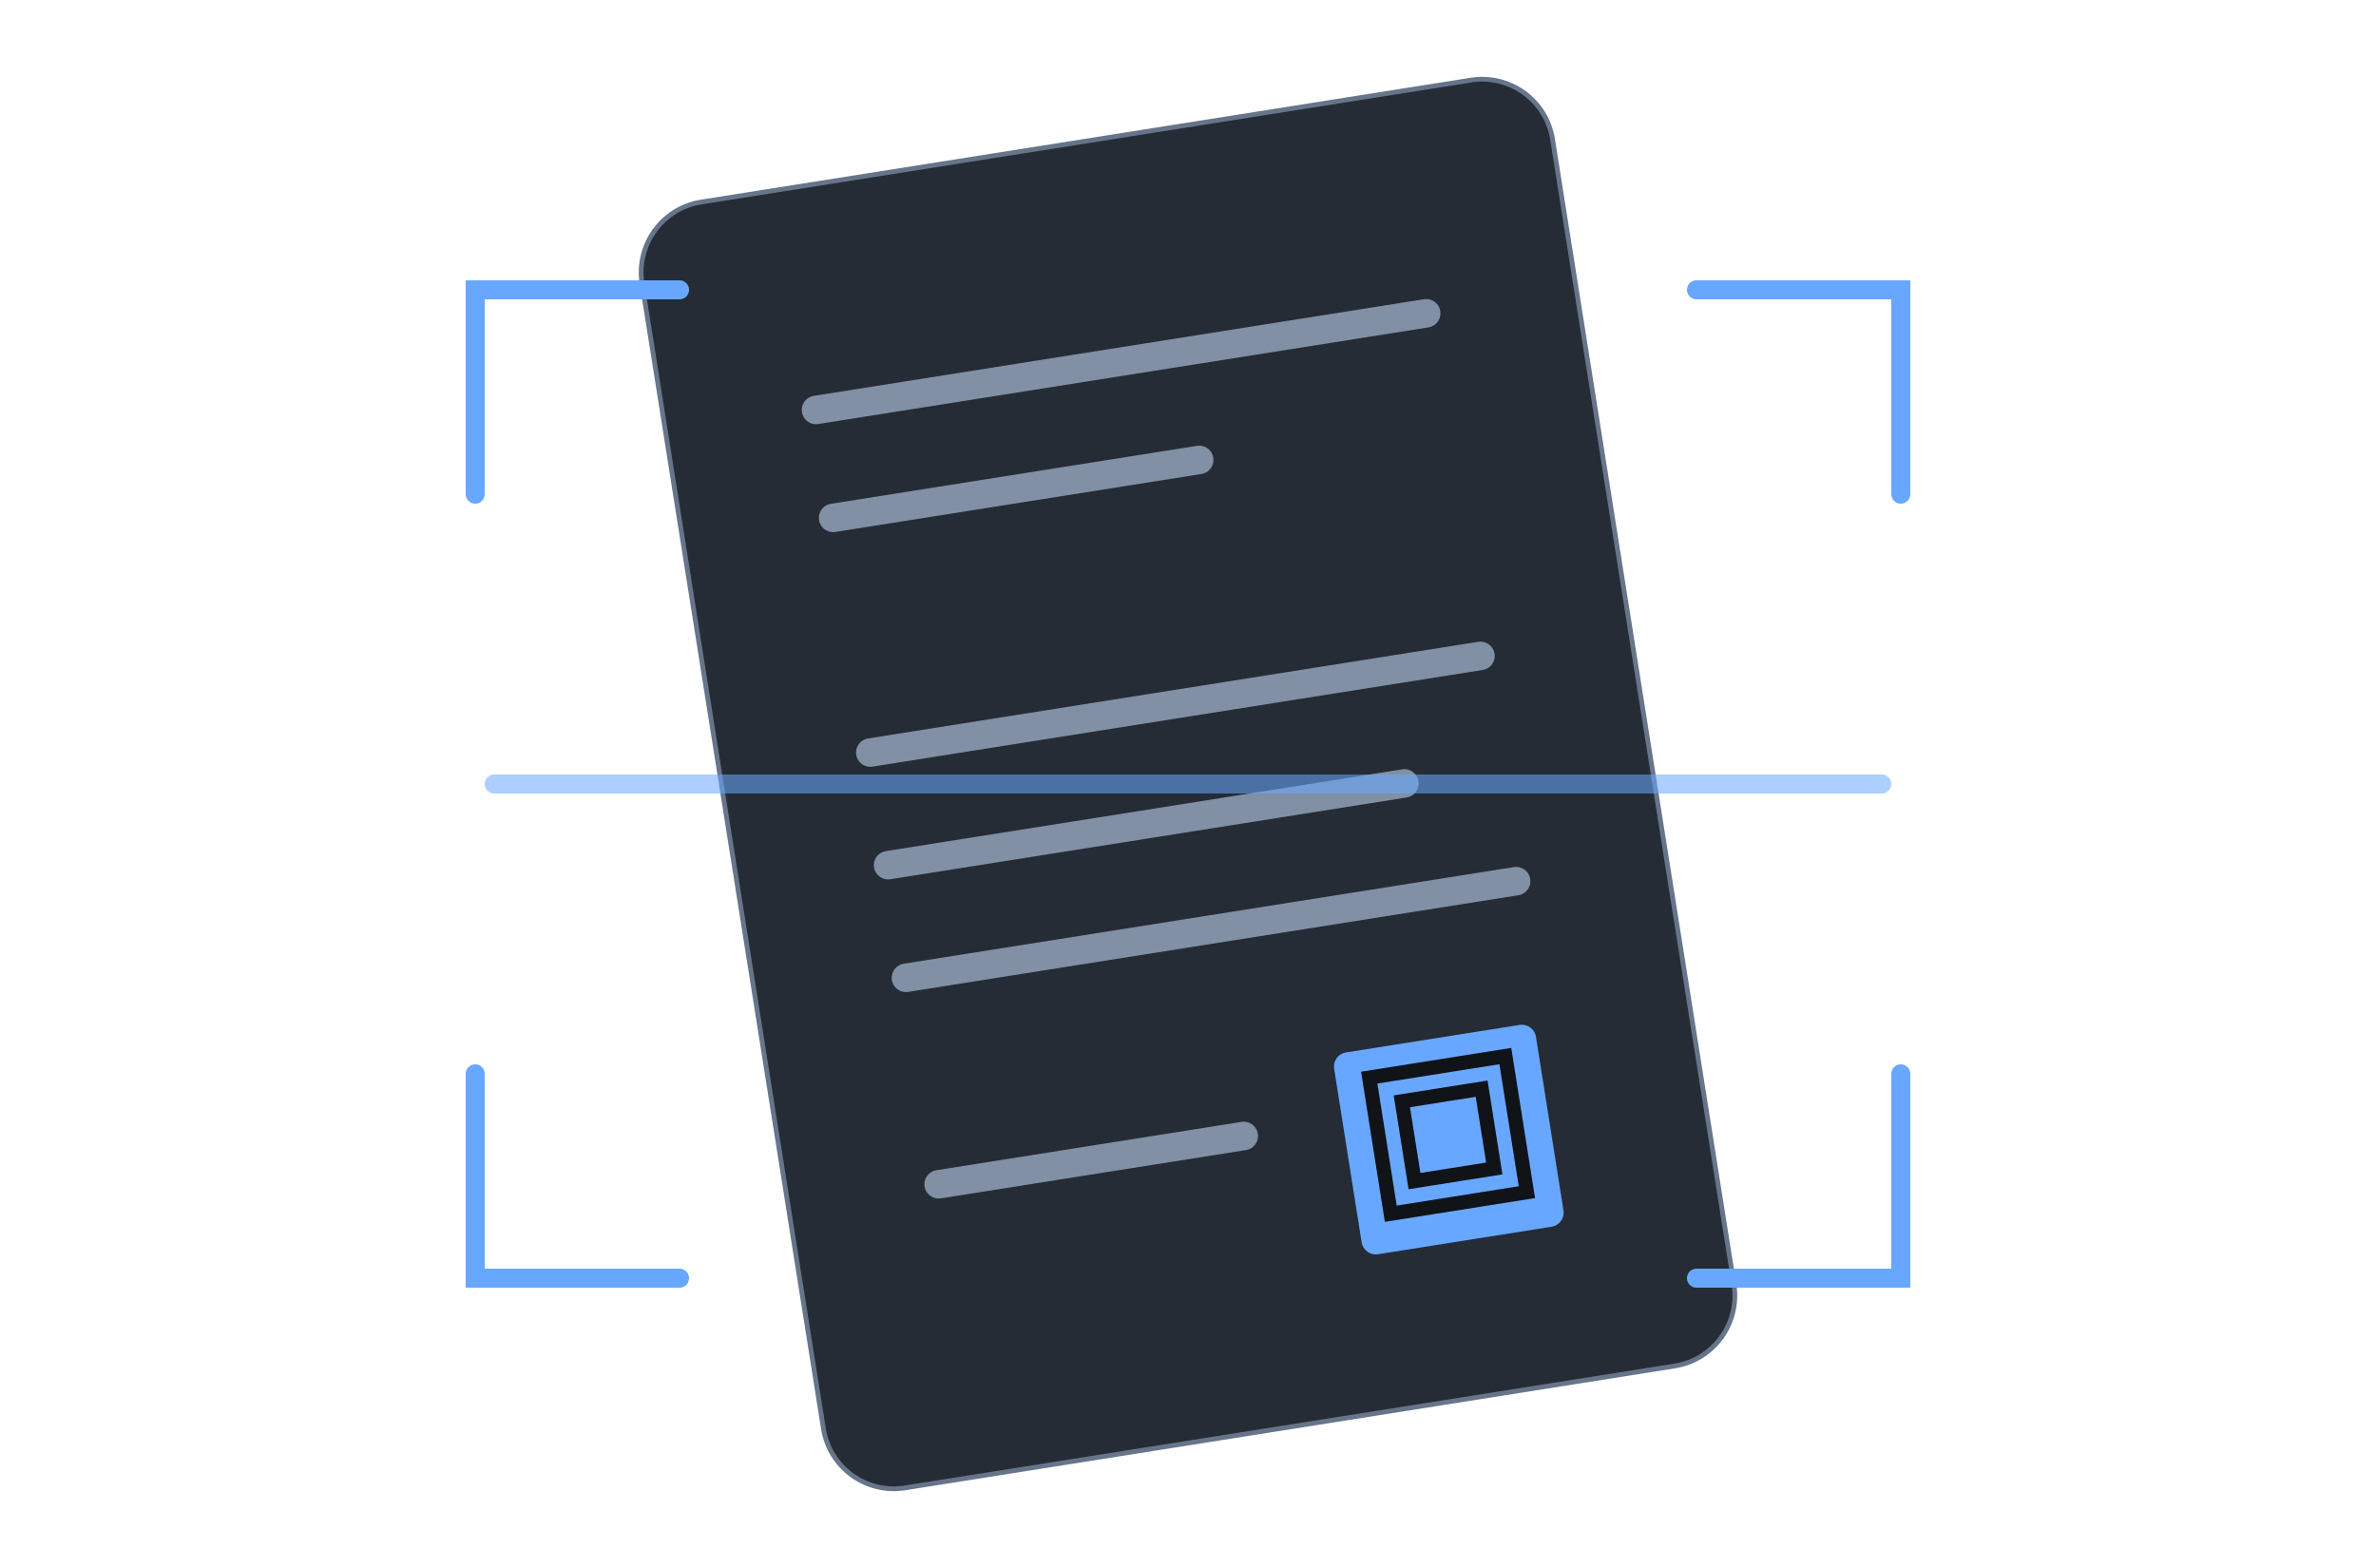
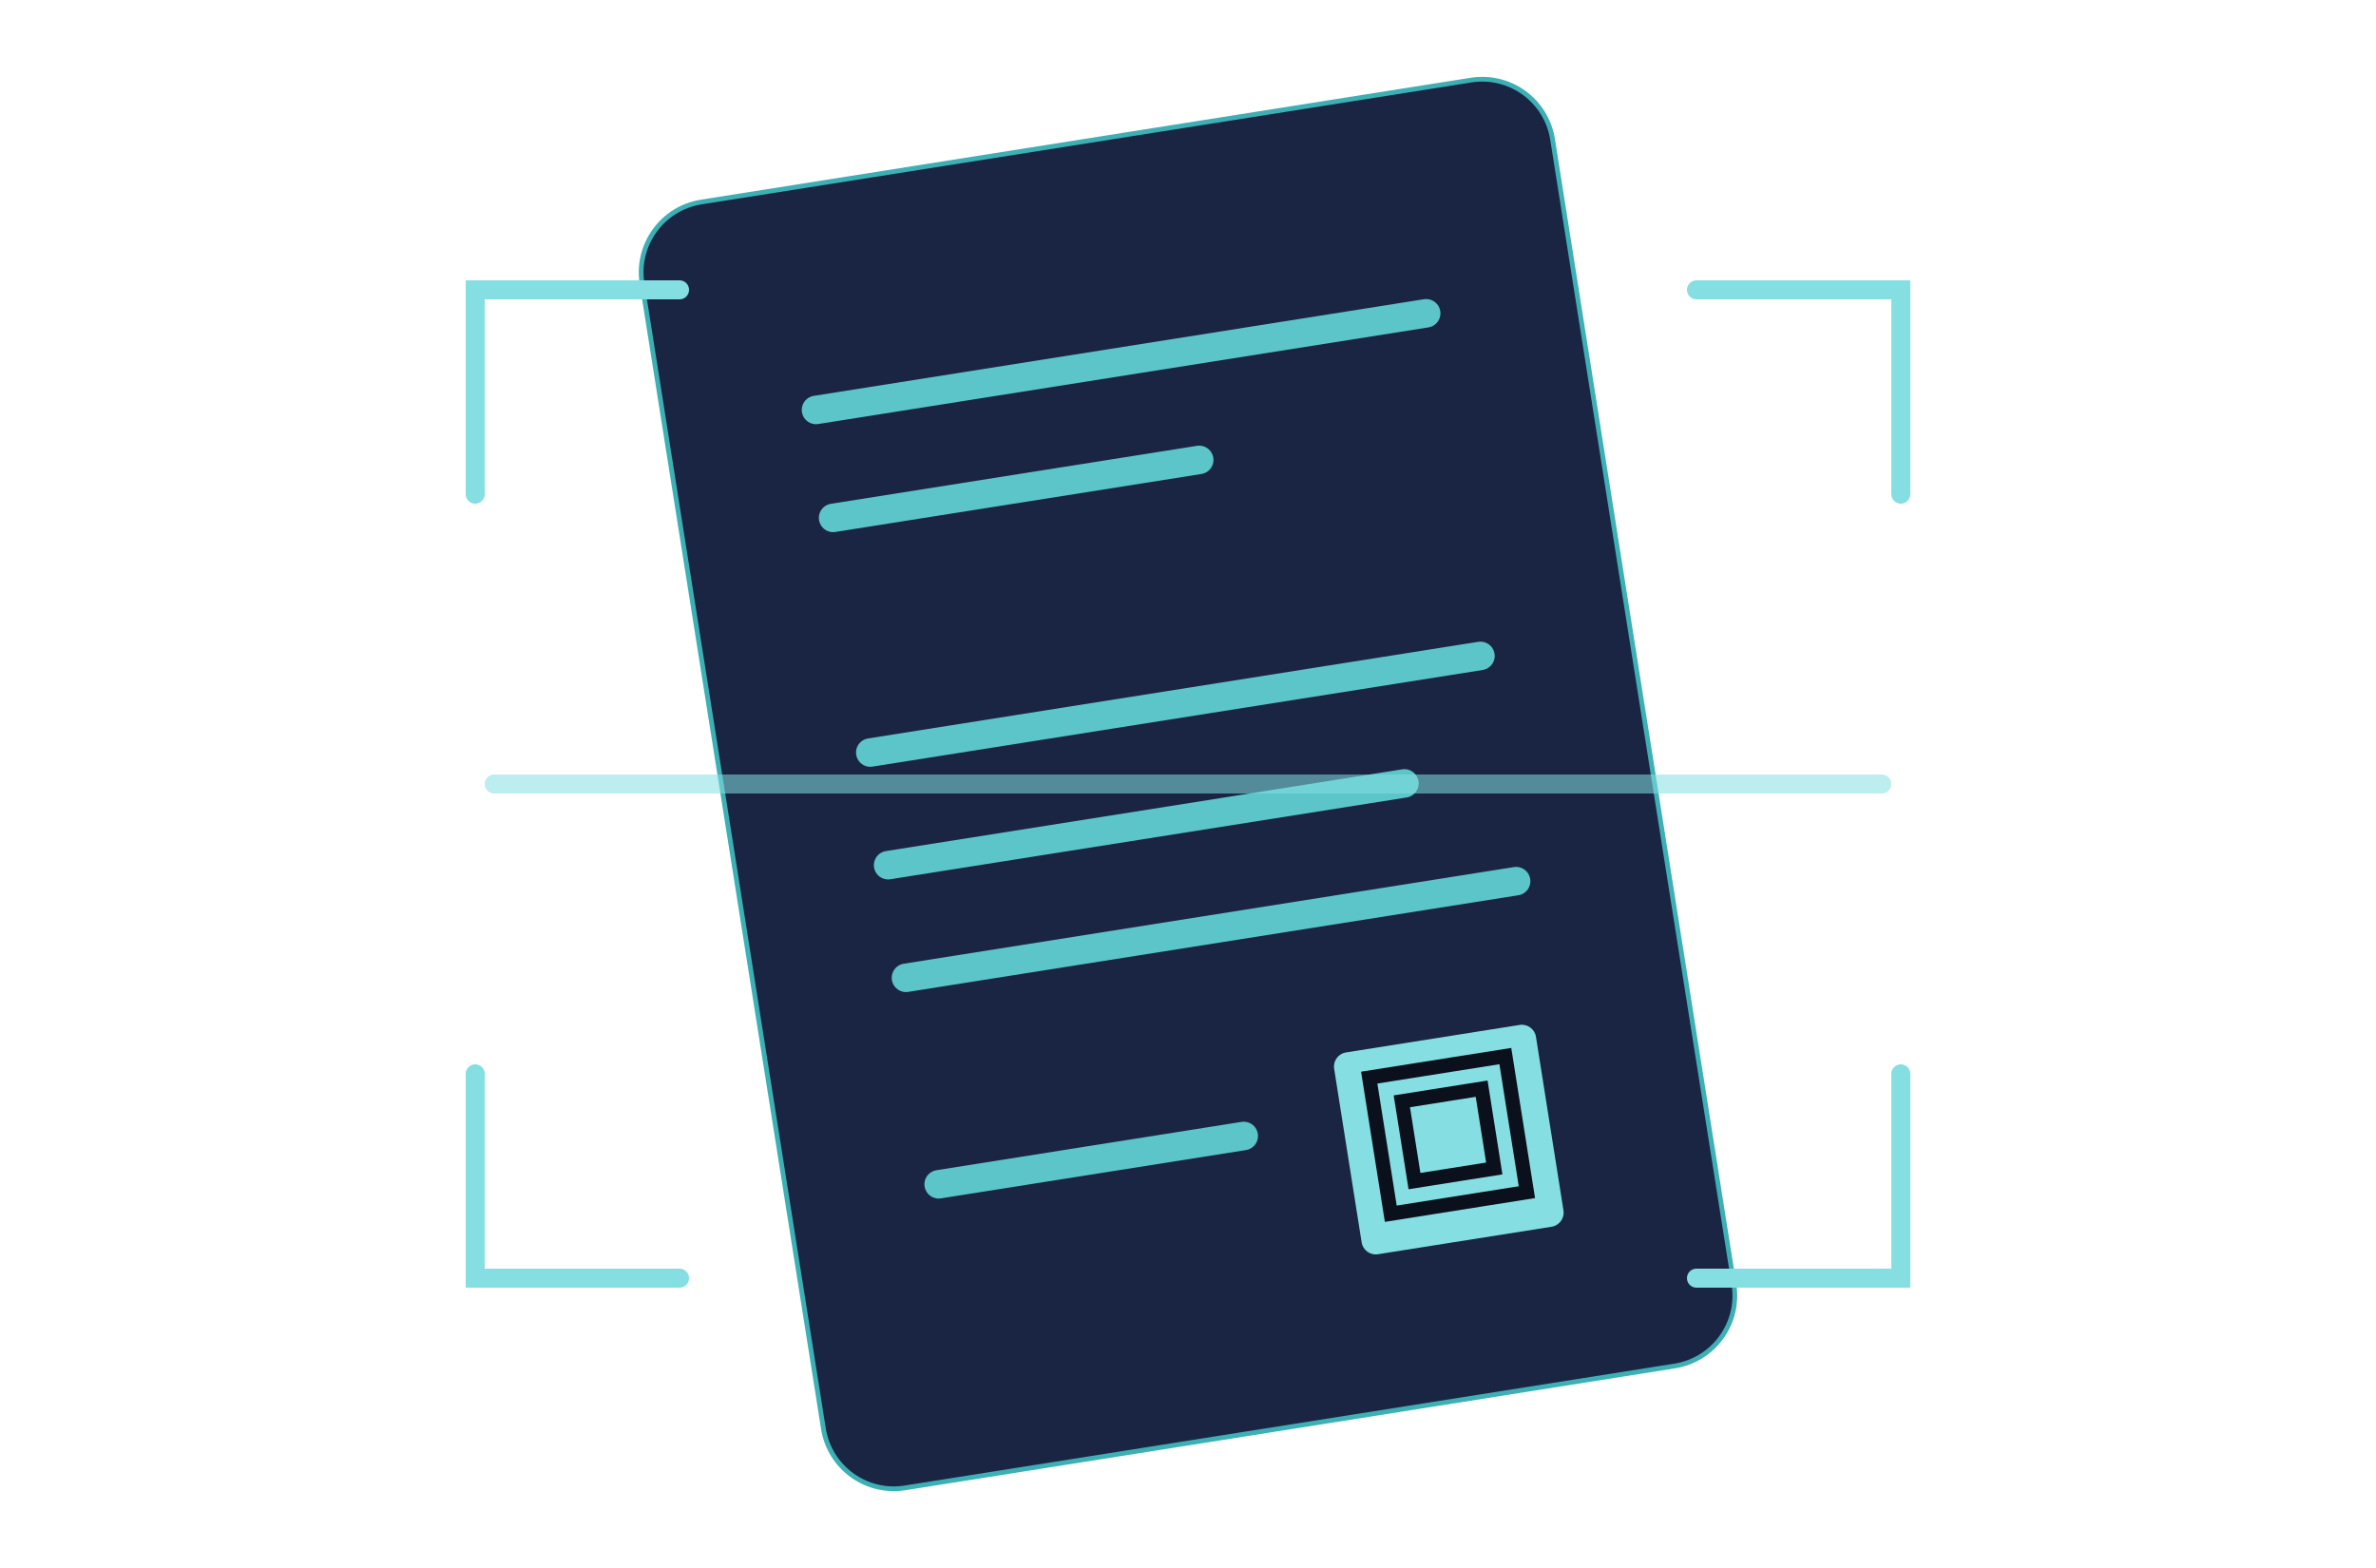
<svg xmlns="http://www.w3.org/2000/svg" width="500" height="330" viewBox="0 0 500 330">
  <defs>
    <linearGradient id="blue" x1="0" y1="0" x2="1" y2="1">
-       <stop stop-color="#2563eb" />
-       <stop offset="1" stop-color="#173b84" />
+       <stop stop-color="#3ecdd2" />
+       <stop offset="1" stop-color="#1d7a7e" />
    </linearGradient>
  </defs>
  <g transform="rotate(-9 250 165)">
-     <rect x="153" y="28" width="194" height="274" rx="15" fill="#252c36" stroke="#66758a" />
-     <path d="M185 75h130M185 98h78M185 148h130M185 172h110M185 196h130M185 240h65" stroke="#8190a4" stroke-width="6" stroke-linecap="round" />
-     <rect x="271" y="226" width="43" height="43" rx="3" fill="#68a7ff" />
-     <path d="M278 232h29v29h-29zM284 238h17v17h-17z" stroke="#101318" stroke-width="3" fill="none" />
+     <rect x="153" y="28" width="194" height="274" rx="15" fill="#192542" stroke="#3cb0b4" />
+     <path d="M185 75h130M185 98h78M185 148h130M185 172h110M185 196h130M185 240h65" stroke="#5cc5c9" stroke-width="6" stroke-linecap="round" />
+     <rect x="271" y="226" width="43" height="43" rx="3" fill="#85dfe2" />
+     <path d="M278 232h29v29h-29zM284 238h17v17h-17z" stroke="#0b101d" stroke-width="3" fill="none" />
  </g>
-   <g stroke="#68a7ff" stroke-width="4" fill="none" stroke-linecap="round">
+   <g stroke="#85dfe2" stroke-width="4" fill="none" stroke-linecap="round">
    <path d="M100 104V61h43M357 61h43v43M400 226v43h-43M143 269h-43v-43" />
    <path d="M104 165h292" opacity=".55" />
  </g>
</svg>
